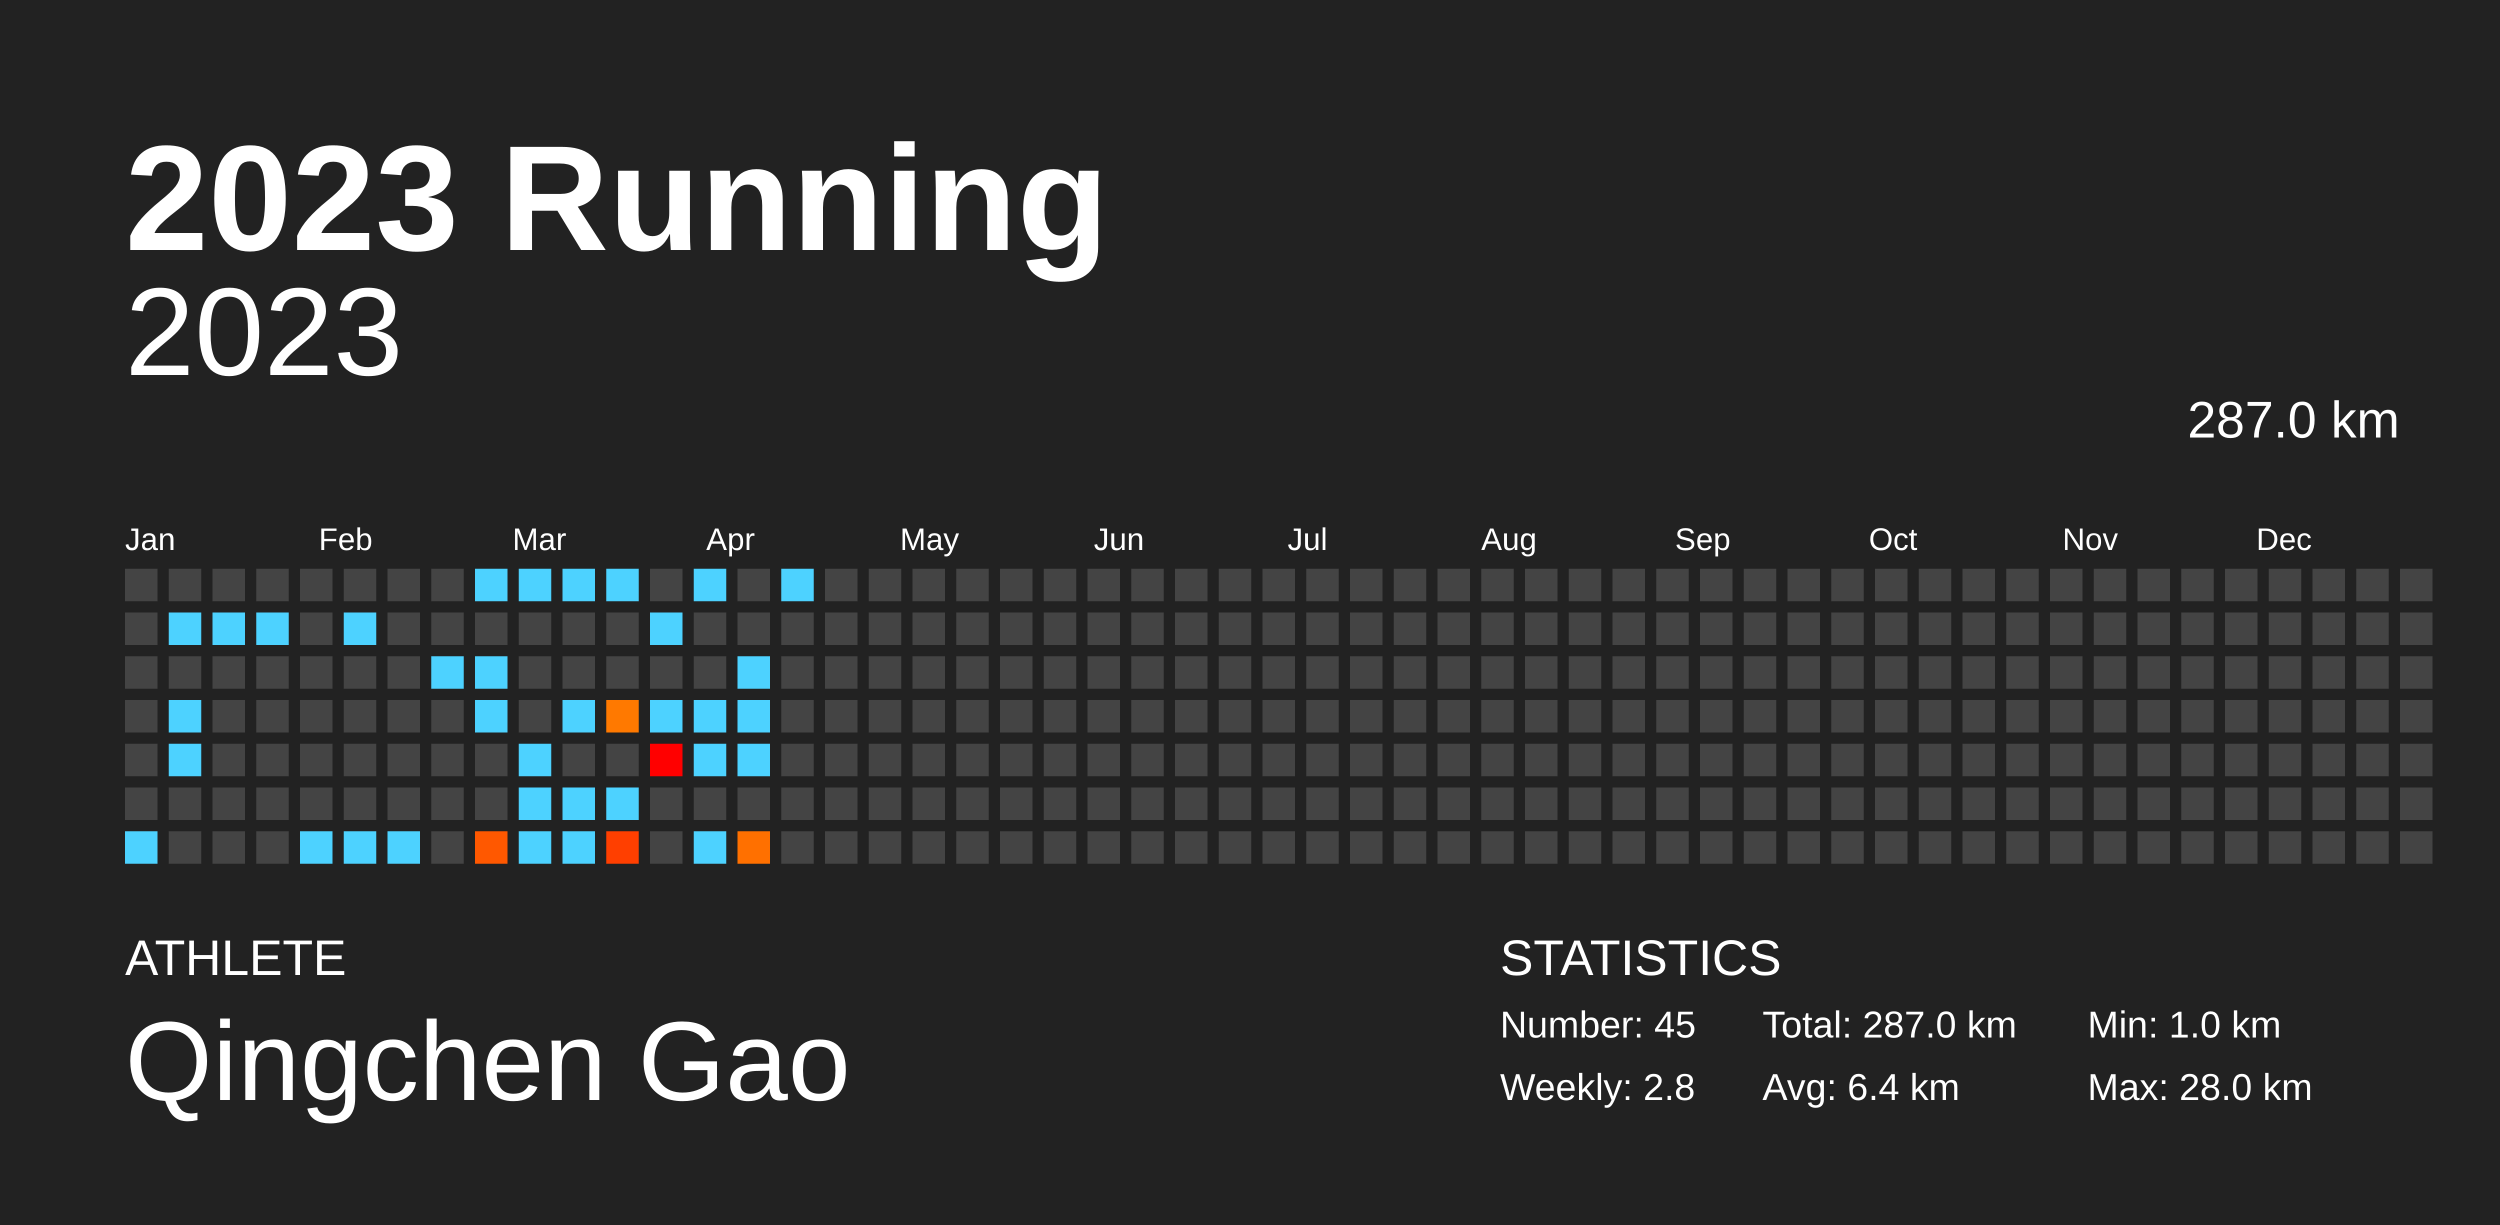
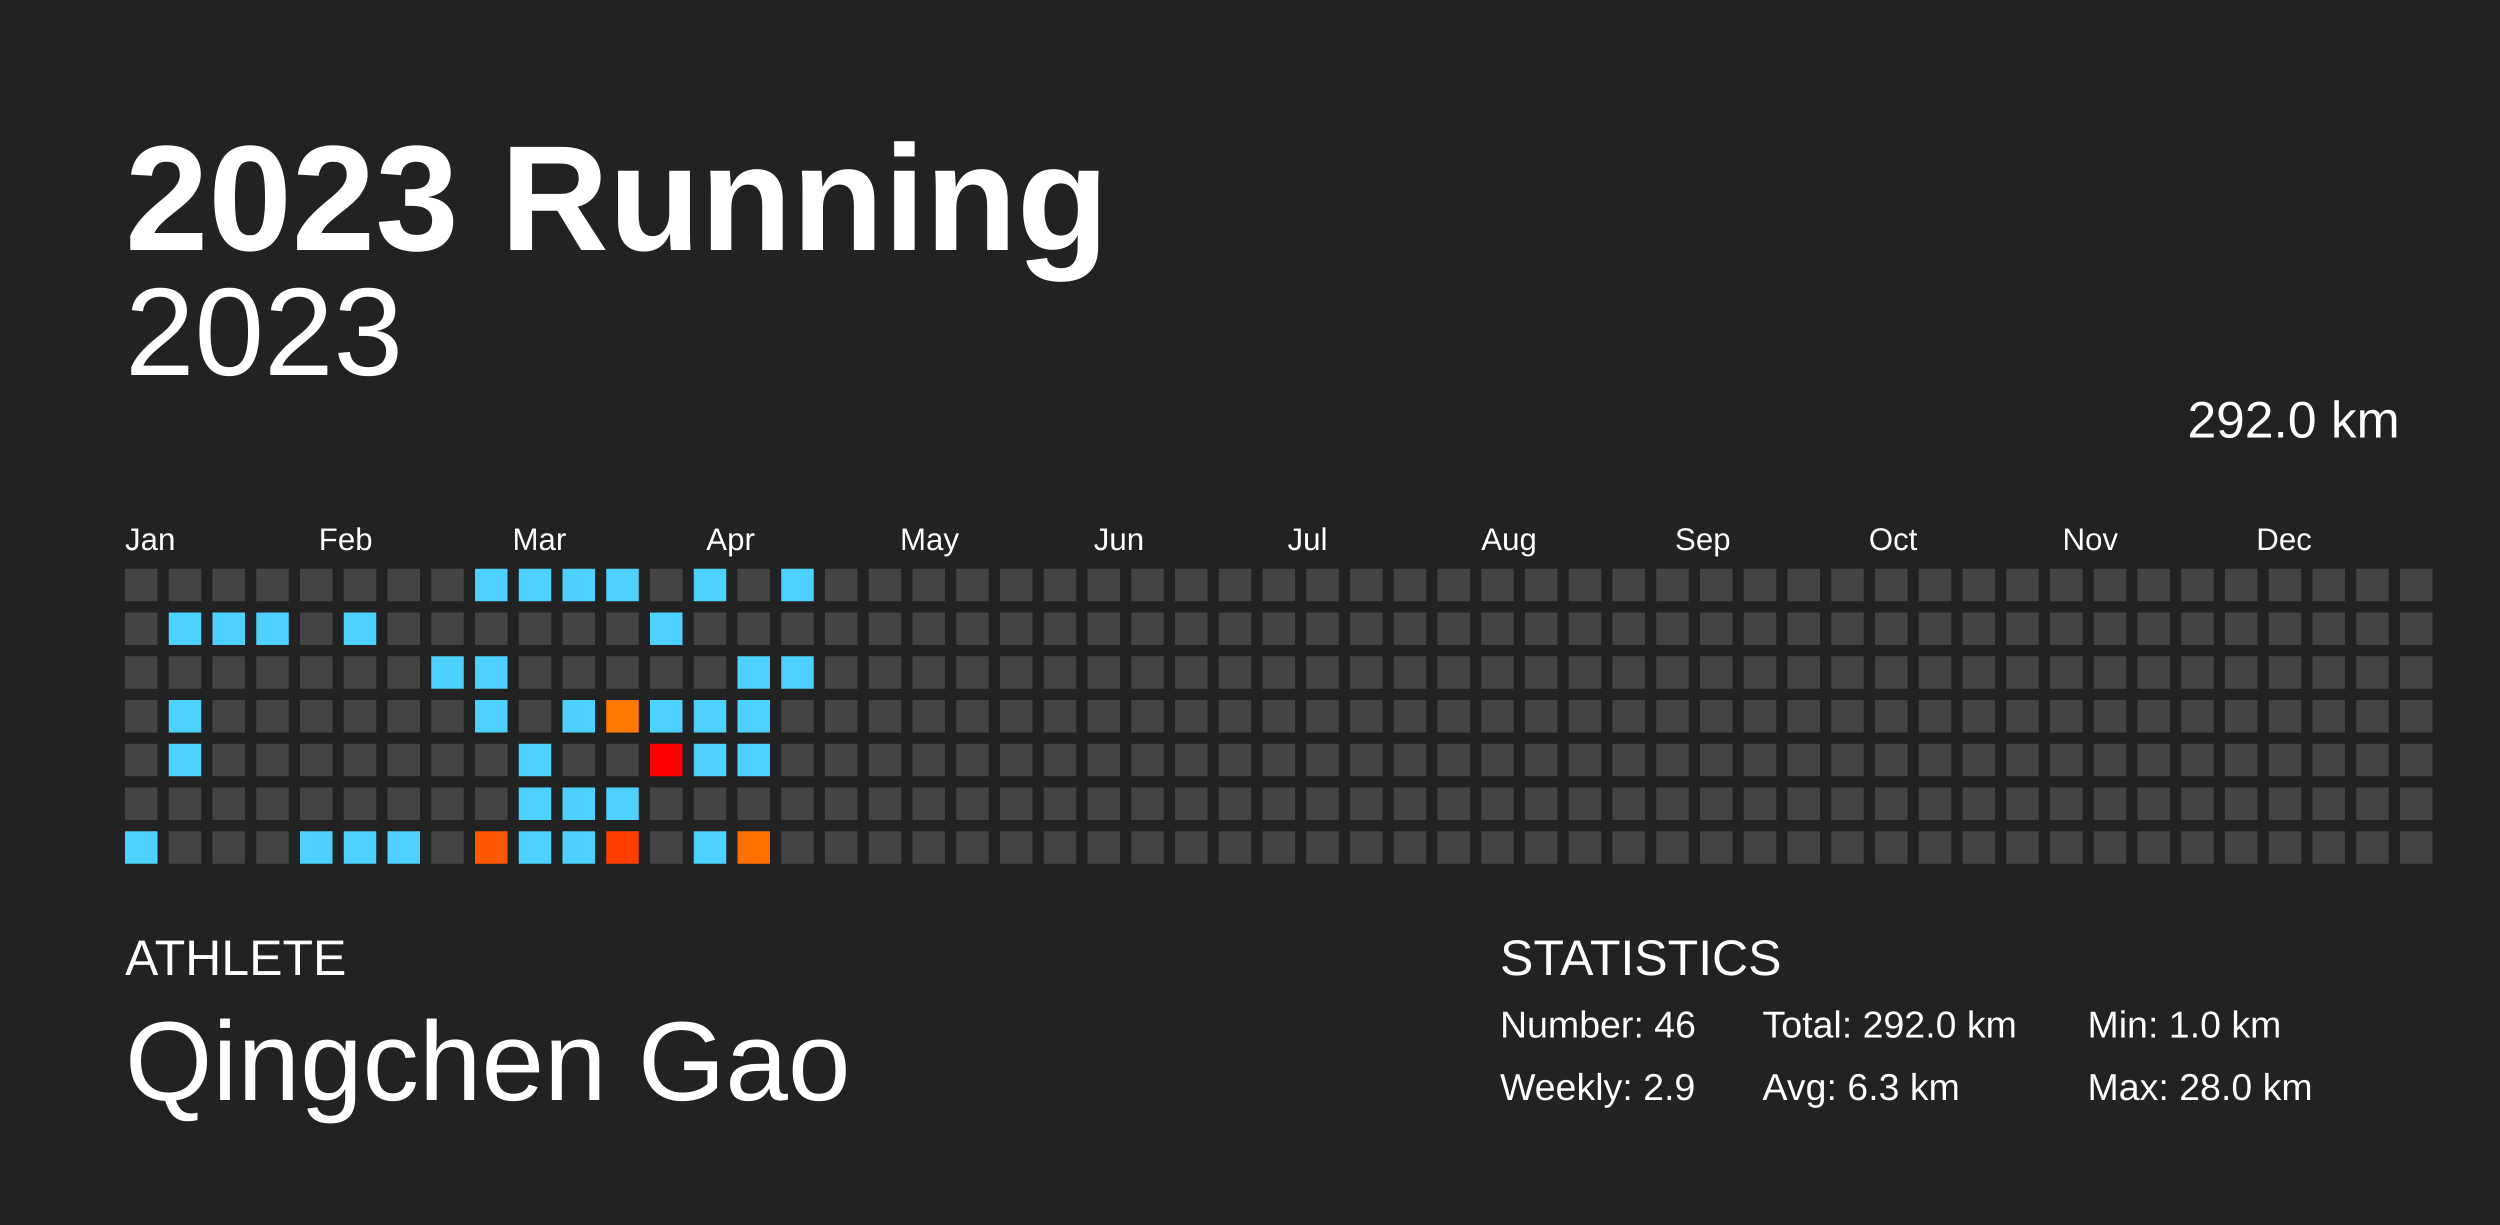
<svg xmlns="http://www.w3.org/2000/svg" baseProfile="full" height="98mm" version="1.1" viewBox="0,0,200,98" width="200mm">
  <defs />
  <rect fill="#222222" height="98" width="200" x="0" y="0" />
  <text fill="#FFFFFF" style="font-size:12px; font-family:Arial; font-weight:bold;" x="10" y="20">2023 Running</text>
  <text fill="#FFFFFF" style="font-size:4px; font-family:Arial" x="10" y="78">ATHLETE</text>
  <text fill="#FFFFFF" style="font-size:9px; font-family:Arial" x="10" y="88">Qingchen Gao</text>
  <text fill="#FFFFFF" style="font-size:4px; font-family:Arial" x="120" y="78">STATISTICS</text>
-   <text fill="#FFFFFF" style="font-size:3px; font-family:Arial" x="120" y="83">Number: 45</text>
-   <text fill="#FFFFFF" style="font-size:3px; font-family:Arial" x="120" y="88">Weekly: 2.8</text>
-   <text fill="#FFFFFF" style="font-size:3px; font-family:Arial" x="141" y="83">Total: 287.0 km</text>
-   <text fill="#FFFFFF" style="font-size:3px; font-family:Arial" x="141" y="88">Avg: 6.4 km</text>
+   <text fill="#FFFFFF" style="font-size:3px; font-family:Arial" x="120" y="83">Number: 46</text>
+   <text fill="#FFFFFF" style="font-size:3px; font-family:Arial" x="120" y="88">Weekly: 2.9</text>
+   <text fill="#FFFFFF" style="font-size:3px; font-family:Arial" x="141" y="83">Total: 292.0 km</text>
+   <text fill="#FFFFFF" style="font-size:3px; font-family:Arial" x="141" y="88">Avg: 6.3 km</text>
  <text fill="#FFFFFF" style="font-size:3px; font-family:Arial" x="167" y="83">Min: 1.0 km</text>
  <text fill="#FFFFFF" style="font-size:3px; font-family:Arial" x="167" y="88">Max: 28.0 km</text>
  <text alignment-baseline="hanging" fill="#FFFFFF" style="font-size:10.0px; font-family:Arial;" x="10" y="30">2023</text>
-   <text alignment-baseline="hanging" fill="#FFFFFF" style="font-size:4.125px; font-family:Arial;" x="175" y="35">287.0 km</text>
+   <text alignment-baseline="hanging" fill="#FFFFFF" style="font-size:4.125px; font-family:Arial;" x="175" y="35">292.0 km</text>
  <text fill="#FFFFFF" style="font-size:2.5px; font-family:Arial" x="10.0" y="44">Jan</text>
  <text fill="#FFFFFF" style="font-size:2.5px; font-family:Arial" x="25.5" y="44">Feb</text>
  <text fill="#FFFFFF" style="font-size:2.5px; font-family:Arial" x="41.0" y="44">Mar</text>
  <text fill="#FFFFFF" style="font-size:2.5px; font-family:Arial" x="56.5" y="44">Apr</text>
  <text fill="#FFFFFF" style="font-size:2.5px; font-family:Arial" x="72.0" y="44">May</text>
  <text fill="#FFFFFF" style="font-size:2.5px; font-family:Arial" x="87.5" y="44">Jun</text>
  <text fill="#FFFFFF" style="font-size:2.5px; font-family:Arial" x="103.0" y="44">Jul</text>
  <text fill="#FFFFFF" style="font-size:2.5px; font-family:Arial" x="118.5" y="44">Aug</text>
  <text fill="#FFFFFF" style="font-size:2.5px; font-family:Arial" x="134.0" y="44">Sep</text>
  <text fill="#FFFFFF" style="font-size:2.5px; font-family:Arial" x="149.5" y="44">Oct</text>
  <text fill="#FFFFFF" style="font-size:2.5px; font-family:Arial" x="165.0" y="44">Nov</text>
  <text fill="#FFFFFF" style="font-size:2.5px; font-family:Arial" x="180.5" y="44">Dec</text>
  <rect fill="#444444" height="2.6" width="2.6" x="10.0" y="45.5" />
  <rect fill="#444444" height="2.6" width="2.6" x="10.0" y="49.0" />
  <rect fill="#444444" height="2.6" width="2.6" x="10.0" y="52.5" />
  <rect fill="#444444" height="2.6" width="2.6" x="10.0" y="56.0" />
  <rect fill="#444444" height="2.6" width="2.6" x="10.0" y="59.5" />
  <rect fill="#444444" height="2.6" width="2.6" x="10.0" y="63.0" />
  <rect fill="#4dd2ff" height="2.6" width="2.6" x="10.0" y="66.5" />
  <rect fill="#444444" height="2.6" width="2.6" x="13.5" y="45.5" />
  <rect fill="#4dd2ff" height="2.6" width="2.6" x="13.5" y="49.0" />
  <rect fill="#444444" height="2.6" width="2.6" x="13.5" y="52.5" />
  <rect fill="#4dd2ff" height="2.6" width="2.6" x="13.5" y="56.0" />
  <rect fill="#4dd2ff" height="2.6" width="2.6" x="13.5" y="59.5" />
  <rect fill="#444444" height="2.6" width="2.6" x="13.5" y="63.0" />
  <rect fill="#444444" height="2.6" width="2.6" x="13.5" y="66.5" />
  <rect fill="#444444" height="2.6" width="2.6" x="17.0" y="45.5" />
  <rect fill="#4dd2ff" height="2.6" width="2.6" x="17.0" y="49.0" />
  <rect fill="#444444" height="2.6" width="2.6" x="17.0" y="52.5" />
  <rect fill="#444444" height="2.6" width="2.6" x="17.0" y="56.0" />
  <rect fill="#444444" height="2.6" width="2.6" x="17.0" y="59.5" />
  <rect fill="#444444" height="2.6" width="2.6" x="17.0" y="63.0" />
  <rect fill="#444444" height="2.6" width="2.6" x="17.0" y="66.5" />
  <rect fill="#444444" height="2.6" width="2.6" x="20.5" y="45.5" />
  <rect fill="#4dd2ff" height="2.6" width="2.6" x="20.5" y="49.0" />
  <rect fill="#444444" height="2.6" width="2.6" x="20.5" y="52.5" />
  <rect fill="#444444" height="2.6" width="2.6" x="20.5" y="56.0" />
  <rect fill="#444444" height="2.6" width="2.6" x="20.5" y="59.5" />
  <rect fill="#444444" height="2.6" width="2.6" x="20.5" y="63.0" />
  <rect fill="#444444" height="2.6" width="2.6" x="20.5" y="66.5" />
  <rect fill="#444444" height="2.6" width="2.6" x="24.0" y="45.5" />
  <rect fill="#444444" height="2.6" width="2.6" x="24.0" y="49.0" />
  <rect fill="#444444" height="2.6" width="2.6" x="24.0" y="52.5" />
  <rect fill="#444444" height="2.6" width="2.6" x="24.0" y="56.0" />
  <rect fill="#444444" height="2.6" width="2.6" x="24.0" y="59.5" />
  <rect fill="#444444" height="2.6" width="2.6" x="24.0" y="63.0" />
  <rect fill="#4dd2ff" height="2.6" width="2.6" x="24.0" y="66.5" />
  <rect fill="#444444" height="2.6" width="2.6" x="27.5" y="45.5" />
  <rect fill="#4dd2ff" height="2.6" width="2.6" x="27.5" y="49.0" />
  <rect fill="#444444" height="2.6" width="2.6" x="27.5" y="52.5" />
  <rect fill="#444444" height="2.6" width="2.6" x="27.5" y="56.0" />
  <rect fill="#444444" height="2.6" width="2.6" x="27.5" y="59.5" />
  <rect fill="#444444" height="2.6" width="2.6" x="27.5" y="63.0" />
  <rect fill="#4dd2ff" height="2.6" width="2.6" x="27.5" y="66.5" />
  <rect fill="#444444" height="2.6" width="2.6" x="31.0" y="45.5" />
  <rect fill="#444444" height="2.6" width="2.6" x="31.0" y="49.0" />
  <rect fill="#444444" height="2.6" width="2.6" x="31.0" y="52.5" />
  <rect fill="#444444" height="2.6" width="2.6" x="31.0" y="56.0" />
  <rect fill="#444444" height="2.6" width="2.6" x="31.0" y="59.5" />
  <rect fill="#444444" height="2.6" width="2.6" x="31.0" y="63.0" />
  <rect fill="#4dd2ff" height="2.6" width="2.6" x="31.0" y="66.5" />
  <rect fill="#444444" height="2.6" width="2.6" x="34.5" y="45.5" />
  <rect fill="#444444" height="2.6" width="2.6" x="34.5" y="49.0" />
  <rect fill="#4dd2ff" height="2.6" width="2.6" x="34.5" y="52.5" />
  <rect fill="#444444" height="2.6" width="2.6" x="34.5" y="56.0" />
  <rect fill="#444444" height="2.6" width="2.6" x="34.5" y="59.5" />
  <rect fill="#444444" height="2.6" width="2.6" x="34.5" y="63.0" />
  <rect fill="#444444" height="2.6" width="2.6" x="34.5" y="66.5" />
  <rect fill="#4dd2ff" height="2.6" width="2.6" x="38.0" y="45.5" />
  <rect fill="#444444" height="2.6" width="2.6" x="38.0" y="49.0" />
  <rect fill="#4dd2ff" height="2.6" width="2.6" x="38.0" y="52.5" />
  <rect fill="#4dd2ff" height="2.6" width="2.6" x="38.0" y="56.0" />
  <rect fill="#444444" height="2.6" width="2.6" x="38.0" y="59.5" />
  <rect fill="#444444" height="2.6" width="2.6" x="38.0" y="63.0" />
  <rect fill="#ff5800" height="2.6" width="2.6" x="38.0" y="66.5" />
  <rect fill="#4dd2ff" height="2.6" width="2.6" x="41.5" y="45.5" />
  <rect fill="#444444" height="2.6" width="2.6" x="41.5" y="49.0" />
  <rect fill="#444444" height="2.6" width="2.6" x="41.5" y="52.5" />
  <rect fill="#444444" height="2.6" width="2.6" x="41.5" y="56.0" />
  <rect fill="#4dd2ff" height="2.6" width="2.6" x="41.5" y="59.5" />
  <rect fill="#4dd2ff" height="2.6" width="2.6" x="41.5" y="63.0" />
  <rect fill="#4dd2ff" height="2.6" width="2.6" x="41.5" y="66.5" />
  <rect fill="#4dd2ff" height="2.6" width="2.6" x="45.0" y="45.5" />
  <rect fill="#444444" height="2.6" width="2.6" x="45.0" y="49.0" />
  <rect fill="#444444" height="2.6" width="2.6" x="45.0" y="52.5" />
  <rect fill="#4dd2ff" height="2.6" width="2.6" x="45.0" y="56.0" />
  <rect fill="#444444" height="2.6" width="2.6" x="45.0" y="59.5" />
  <rect fill="#4dd2ff" height="2.6" width="2.6" x="45.0" y="63.0" />
  <rect fill="#4dd2ff" height="2.6" width="2.6" x="45.0" y="66.5" />
  <rect fill="#4dd2ff" height="2.6" width="2.6" x="48.5" y="45.5" />
  <rect fill="#444444" height="2.6" width="2.6" x="48.5" y="49.0" />
  <rect fill="#444444" height="2.6" width="2.6" x="48.5" y="52.5" />
  <rect fill="#ff7900" height="2.6" width="2.6" x="48.5" y="56.0" />
  <rect fill="#444444" height="2.6" width="2.6" x="48.5" y="59.5" />
  <rect fill="#4dd2ff" height="2.6" width="2.6" x="48.5" y="63.0" />
  <rect fill="#ff3f00" height="2.6" width="2.6" x="48.5" y="66.5" />
  <rect fill="#444444" height="2.6" width="2.6" x="52.0" y="45.5" />
  <rect fill="#4dd2ff" height="2.6" width="2.6" x="52.0" y="49.0" />
  <rect fill="#444444" height="2.6" width="2.6" x="52.0" y="52.5" />
  <rect fill="#4dd2ff" height="2.6" width="2.6" x="52.0" y="56.0" />
  <rect fill="#ff0000" height="2.6" width="2.6" x="52.0" y="59.5" />
  <rect fill="#444444" height="2.6" width="2.6" x="52.0" y="63.0" />
  <rect fill="#444444" height="2.6" width="2.6" x="52.0" y="66.5" />
  <rect fill="#4dd2ff" height="2.6" width="2.6" x="55.5" y="45.5" />
  <rect fill="#444444" height="2.6" width="2.6" x="55.5" y="49.0" />
  <rect fill="#444444" height="2.6" width="2.6" x="55.5" y="52.5" />
  <rect fill="#4dd2ff" height="2.6" width="2.6" x="55.5" y="56.0" />
  <rect fill="#4dd2ff" height="2.6" width="2.6" x="55.5" y="59.5" />
  <rect fill="#444444" height="2.6" width="2.6" x="55.5" y="63.0" />
  <rect fill="#4dd2ff" height="2.6" width="2.6" x="55.5" y="66.5" />
  <rect fill="#444444" height="2.6" width="2.6" x="59.0" y="45.5" />
  <rect fill="#444444" height="2.6" width="2.6" x="59.0" y="49.0" />
  <rect fill="#4dd2ff" height="2.6" width="2.6" x="59.0" y="52.5" />
  <rect fill="#4dd2ff" height="2.6" width="2.6" x="59.0" y="56.0" />
  <rect fill="#4dd2ff" height="2.6" width="2.6" x="59.0" y="59.5" />
  <rect fill="#444444" height="2.6" width="2.6" x="59.0" y="63.0" />
  <rect fill="#ff7000" height="2.6" width="2.6" x="59.0" y="66.5" />
  <rect fill="#4dd2ff" height="2.6" width="2.6" x="62.5" y="45.5" />
  <rect fill="#444444" height="2.6" width="2.6" x="62.5" y="49.0" />
-   <rect fill="#444444" height="2.6" width="2.6" x="62.5" y="52.5" />
+   <rect fill="#4dd2ff" height="2.6" width="2.6" x="62.5" y="52.5" />
  <rect fill="#444444" height="2.6" width="2.6" x="62.5" y="56.0" />
  <rect fill="#444444" height="2.6" width="2.6" x="62.5" y="59.5" />
  <rect fill="#444444" height="2.6" width="2.6" x="62.5" y="63.0" />
  <rect fill="#444444" height="2.6" width="2.6" x="62.5" y="66.5" />
  <rect fill="#444444" height="2.6" width="2.6" x="66.0" y="45.5" />
  <rect fill="#444444" height="2.6" width="2.6" x="66.0" y="49.0" />
  <rect fill="#444444" height="2.6" width="2.6" x="66.0" y="52.5" />
  <rect fill="#444444" height="2.6" width="2.6" x="66.0" y="56.0" />
  <rect fill="#444444" height="2.6" width="2.6" x="66.0" y="59.5" />
  <rect fill="#444444" height="2.6" width="2.6" x="66.0" y="63.0" />
  <rect fill="#444444" height="2.6" width="2.6" x="66.0" y="66.5" />
  <rect fill="#444444" height="2.6" width="2.6" x="69.5" y="45.5" />
  <rect fill="#444444" height="2.6" width="2.6" x="69.5" y="49.0" />
  <rect fill="#444444" height="2.6" width="2.6" x="69.5" y="52.5" />
  <rect fill="#444444" height="2.6" width="2.6" x="69.5" y="56.0" />
  <rect fill="#444444" height="2.6" width="2.6" x="69.5" y="59.5" />
  <rect fill="#444444" height="2.6" width="2.6" x="69.5" y="63.0" />
  <rect fill="#444444" height="2.6" width="2.6" x="69.5" y="66.5" />
  <rect fill="#444444" height="2.6" width="2.6" x="73.0" y="45.5" />
  <rect fill="#444444" height="2.6" width="2.6" x="73.0" y="49.0" />
  <rect fill="#444444" height="2.6" width="2.6" x="73.0" y="52.5" />
  <rect fill="#444444" height="2.6" width="2.6" x="73.0" y="56.0" />
  <rect fill="#444444" height="2.6" width="2.6" x="73.0" y="59.5" />
  <rect fill="#444444" height="2.6" width="2.6" x="73.0" y="63.0" />
  <rect fill="#444444" height="2.6" width="2.6" x="73.0" y="66.5" />
  <rect fill="#444444" height="2.6" width="2.6" x="76.5" y="45.5" />
  <rect fill="#444444" height="2.6" width="2.6" x="76.5" y="49.0" />
  <rect fill="#444444" height="2.6" width="2.6" x="76.5" y="52.5" />
  <rect fill="#444444" height="2.6" width="2.6" x="76.5" y="56.0" />
  <rect fill="#444444" height="2.6" width="2.6" x="76.5" y="59.5" />
  <rect fill="#444444" height="2.6" width="2.6" x="76.5" y="63.0" />
  <rect fill="#444444" height="2.6" width="2.6" x="76.5" y="66.5" />
  <rect fill="#444444" height="2.6" width="2.6" x="80.0" y="45.5" />
  <rect fill="#444444" height="2.6" width="2.6" x="80.0" y="49.0" />
  <rect fill="#444444" height="2.6" width="2.6" x="80.0" y="52.5" />
  <rect fill="#444444" height="2.6" width="2.6" x="80.0" y="56.0" />
  <rect fill="#444444" height="2.6" width="2.6" x="80.0" y="59.5" />
  <rect fill="#444444" height="2.6" width="2.6" x="80.0" y="63.0" />
  <rect fill="#444444" height="2.6" width="2.6" x="80.0" y="66.5" />
  <rect fill="#444444" height="2.6" width="2.6" x="83.5" y="45.5" />
  <rect fill="#444444" height="2.6" width="2.6" x="83.5" y="49.0" />
  <rect fill="#444444" height="2.6" width="2.6" x="83.5" y="52.5" />
  <rect fill="#444444" height="2.6" width="2.6" x="83.5" y="56.0" />
  <rect fill="#444444" height="2.6" width="2.6" x="83.5" y="59.5" />
  <rect fill="#444444" height="2.6" width="2.6" x="83.5" y="63.0" />
  <rect fill="#444444" height="2.6" width="2.6" x="83.5" y="66.5" />
  <rect fill="#444444" height="2.6" width="2.6" x="87.0" y="45.5" />
  <rect fill="#444444" height="2.6" width="2.6" x="87.0" y="49.0" />
  <rect fill="#444444" height="2.6" width="2.6" x="87.0" y="52.5" />
  <rect fill="#444444" height="2.6" width="2.6" x="87.0" y="56.0" />
  <rect fill="#444444" height="2.6" width="2.6" x="87.0" y="59.5" />
  <rect fill="#444444" height="2.6" width="2.6" x="87.0" y="63.0" />
  <rect fill="#444444" height="2.6" width="2.6" x="87.0" y="66.5" />
  <rect fill="#444444" height="2.6" width="2.6" x="90.5" y="45.5" />
  <rect fill="#444444" height="2.6" width="2.6" x="90.5" y="49.0" />
  <rect fill="#444444" height="2.6" width="2.6" x="90.5" y="52.5" />
  <rect fill="#444444" height="2.6" width="2.6" x="90.5" y="56.0" />
  <rect fill="#444444" height="2.6" width="2.6" x="90.5" y="59.5" />
  <rect fill="#444444" height="2.6" width="2.6" x="90.5" y="63.0" />
  <rect fill="#444444" height="2.6" width="2.6" x="90.5" y="66.5" />
  <rect fill="#444444" height="2.6" width="2.6" x="94.0" y="45.5" />
  <rect fill="#444444" height="2.6" width="2.6" x="94.0" y="49.0" />
  <rect fill="#444444" height="2.6" width="2.6" x="94.0" y="52.5" />
  <rect fill="#444444" height="2.6" width="2.6" x="94.0" y="56.0" />
  <rect fill="#444444" height="2.6" width="2.6" x="94.0" y="59.5" />
  <rect fill="#444444" height="2.6" width="2.6" x="94.0" y="63.0" />
  <rect fill="#444444" height="2.6" width="2.6" x="94.0" y="66.5" />
  <rect fill="#444444" height="2.6" width="2.6" x="97.5" y="45.5" />
  <rect fill="#444444" height="2.6" width="2.6" x="97.5" y="49.0" />
  <rect fill="#444444" height="2.6" width="2.6" x="97.5" y="52.5" />
  <rect fill="#444444" height="2.6" width="2.6" x="97.5" y="56.0" />
  <rect fill="#444444" height="2.6" width="2.6" x="97.5" y="59.5" />
  <rect fill="#444444" height="2.6" width="2.6" x="97.5" y="63.0" />
  <rect fill="#444444" height="2.6" width="2.6" x="97.5" y="66.5" />
  <rect fill="#444444" height="2.6" width="2.6" x="101.0" y="45.5" />
  <rect fill="#444444" height="2.6" width="2.6" x="101.0" y="49.0" />
  <rect fill="#444444" height="2.6" width="2.6" x="101.0" y="52.5" />
  <rect fill="#444444" height="2.6" width="2.6" x="101.0" y="56.0" />
  <rect fill="#444444" height="2.6" width="2.6" x="101.0" y="59.5" />
  <rect fill="#444444" height="2.6" width="2.6" x="101.0" y="63.0" />
  <rect fill="#444444" height="2.6" width="2.6" x="101.0" y="66.5" />
  <rect fill="#444444" height="2.6" width="2.6" x="104.5" y="45.5" />
  <rect fill="#444444" height="2.6" width="2.6" x="104.5" y="49.0" />
  <rect fill="#444444" height="2.6" width="2.6" x="104.5" y="52.5" />
  <rect fill="#444444" height="2.6" width="2.6" x="104.5" y="56.0" />
  <rect fill="#444444" height="2.6" width="2.6" x="104.5" y="59.5" />
  <rect fill="#444444" height="2.6" width="2.6" x="104.5" y="63.0" />
  <rect fill="#444444" height="2.6" width="2.6" x="104.5" y="66.5" />
  <rect fill="#444444" height="2.6" width="2.6" x="108.0" y="45.5" />
  <rect fill="#444444" height="2.6" width="2.6" x="108.0" y="49.0" />
  <rect fill="#444444" height="2.6" width="2.6" x="108.0" y="52.5" />
  <rect fill="#444444" height="2.6" width="2.6" x="108.0" y="56.0" />
  <rect fill="#444444" height="2.6" width="2.6" x="108.0" y="59.5" />
  <rect fill="#444444" height="2.6" width="2.6" x="108.0" y="63.0" />
  <rect fill="#444444" height="2.6" width="2.6" x="108.0" y="66.5" />
  <rect fill="#444444" height="2.6" width="2.6" x="111.5" y="45.5" />
  <rect fill="#444444" height="2.6" width="2.6" x="111.5" y="49.0" />
  <rect fill="#444444" height="2.6" width="2.6" x="111.5" y="52.5" />
  <rect fill="#444444" height="2.6" width="2.6" x="111.5" y="56.0" />
  <rect fill="#444444" height="2.6" width="2.6" x="111.5" y="59.5" />
  <rect fill="#444444" height="2.6" width="2.6" x="111.5" y="63.0" />
  <rect fill="#444444" height="2.6" width="2.6" x="111.5" y="66.5" />
  <rect fill="#444444" height="2.6" width="2.6" x="115.0" y="45.5" />
  <rect fill="#444444" height="2.6" width="2.6" x="115.0" y="49.0" />
  <rect fill="#444444" height="2.6" width="2.6" x="115.0" y="52.5" />
  <rect fill="#444444" height="2.6" width="2.6" x="115.0" y="56.0" />
  <rect fill="#444444" height="2.6" width="2.6" x="115.0" y="59.5" />
  <rect fill="#444444" height="2.6" width="2.6" x="115.0" y="63.0" />
  <rect fill="#444444" height="2.6" width="2.6" x="115.0" y="66.5" />
  <rect fill="#444444" height="2.6" width="2.6" x="118.5" y="45.5" />
  <rect fill="#444444" height="2.6" width="2.6" x="118.5" y="49.0" />
  <rect fill="#444444" height="2.6" width="2.6" x="118.5" y="52.5" />
  <rect fill="#444444" height="2.6" width="2.6" x="118.5" y="56.0" />
  <rect fill="#444444" height="2.6" width="2.6" x="118.5" y="59.5" />
  <rect fill="#444444" height="2.6" width="2.6" x="118.5" y="63.0" />
  <rect fill="#444444" height="2.6" width="2.6" x="118.5" y="66.5" />
  <rect fill="#444444" height="2.6" width="2.6" x="122.0" y="45.5" />
  <rect fill="#444444" height="2.6" width="2.6" x="122.0" y="49.0" />
  <rect fill="#444444" height="2.6" width="2.6" x="122.0" y="52.5" />
  <rect fill="#444444" height="2.6" width="2.6" x="122.0" y="56.0" />
  <rect fill="#444444" height="2.6" width="2.6" x="122.0" y="59.5" />
  <rect fill="#444444" height="2.6" width="2.6" x="122.0" y="63.0" />
  <rect fill="#444444" height="2.6" width="2.6" x="122.0" y="66.5" />
  <rect fill="#444444" height="2.6" width="2.6" x="125.5" y="45.5" />
  <rect fill="#444444" height="2.6" width="2.6" x="125.5" y="49.0" />
  <rect fill="#444444" height="2.6" width="2.6" x="125.5" y="52.5" />
  <rect fill="#444444" height="2.6" width="2.6" x="125.5" y="56.0" />
  <rect fill="#444444" height="2.6" width="2.6" x="125.5" y="59.5" />
  <rect fill="#444444" height="2.6" width="2.6" x="125.5" y="63.0" />
  <rect fill="#444444" height="2.6" width="2.6" x="125.5" y="66.5" />
  <rect fill="#444444" height="2.6" width="2.6" x="129.0" y="45.5" />
  <rect fill="#444444" height="2.6" width="2.6" x="129.0" y="49.0" />
  <rect fill="#444444" height="2.6" width="2.6" x="129.0" y="52.5" />
  <rect fill="#444444" height="2.6" width="2.6" x="129.0" y="56.0" />
  <rect fill="#444444" height="2.6" width="2.6" x="129.0" y="59.5" />
  <rect fill="#444444" height="2.6" width="2.6" x="129.0" y="63.0" />
  <rect fill="#444444" height="2.6" width="2.6" x="129.0" y="66.5" />
  <rect fill="#444444" height="2.6" width="2.6" x="132.5" y="45.5" />
  <rect fill="#444444" height="2.6" width="2.6" x="132.5" y="49.0" />
  <rect fill="#444444" height="2.6" width="2.6" x="132.5" y="52.5" />
  <rect fill="#444444" height="2.6" width="2.6" x="132.5" y="56.0" />
  <rect fill="#444444" height="2.6" width="2.6" x="132.5" y="59.5" />
  <rect fill="#444444" height="2.6" width="2.6" x="132.5" y="63.0" />
  <rect fill="#444444" height="2.6" width="2.6" x="132.5" y="66.5" />
  <rect fill="#444444" height="2.6" width="2.6" x="136.0" y="45.5" />
  <rect fill="#444444" height="2.6" width="2.6" x="136.0" y="49.0" />
  <rect fill="#444444" height="2.6" width="2.6" x="136.0" y="52.5" />
  <rect fill="#444444" height="2.6" width="2.6" x="136.0" y="56.0" />
  <rect fill="#444444" height="2.6" width="2.6" x="136.0" y="59.5" />
  <rect fill="#444444" height="2.6" width="2.6" x="136.0" y="63.0" />
  <rect fill="#444444" height="2.6" width="2.6" x="136.0" y="66.5" />
  <rect fill="#444444" height="2.6" width="2.6" x="139.5" y="45.5" />
  <rect fill="#444444" height="2.6" width="2.6" x="139.5" y="49.0" />
  <rect fill="#444444" height="2.6" width="2.6" x="139.5" y="52.5" />
  <rect fill="#444444" height="2.6" width="2.6" x="139.5" y="56.0" />
  <rect fill="#444444" height="2.6" width="2.6" x="139.5" y="59.5" />
  <rect fill="#444444" height="2.6" width="2.6" x="139.5" y="63.0" />
  <rect fill="#444444" height="2.6" width="2.6" x="139.5" y="66.5" />
  <rect fill="#444444" height="2.6" width="2.6" x="143.0" y="45.5" />
  <rect fill="#444444" height="2.6" width="2.6" x="143.0" y="49.0" />
  <rect fill="#444444" height="2.6" width="2.6" x="143.0" y="52.5" />
  <rect fill="#444444" height="2.6" width="2.6" x="143.0" y="56.0" />
  <rect fill="#444444" height="2.6" width="2.6" x="143.0" y="59.5" />
  <rect fill="#444444" height="2.6" width="2.6" x="143.0" y="63.0" />
  <rect fill="#444444" height="2.6" width="2.6" x="143.0" y="66.5" />
  <rect fill="#444444" height="2.6" width="2.6" x="146.5" y="45.5" />
  <rect fill="#444444" height="2.6" width="2.6" x="146.5" y="49.0" />
  <rect fill="#444444" height="2.6" width="2.6" x="146.5" y="52.5" />
  <rect fill="#444444" height="2.6" width="2.6" x="146.5" y="56.0" />
  <rect fill="#444444" height="2.6" width="2.6" x="146.5" y="59.5" />
  <rect fill="#444444" height="2.6" width="2.6" x="146.5" y="63.0" />
  <rect fill="#444444" height="2.6" width="2.6" x="146.5" y="66.5" />
  <rect fill="#444444" height="2.6" width="2.6" x="150.0" y="45.5" />
  <rect fill="#444444" height="2.6" width="2.6" x="150.0" y="49.0" />
  <rect fill="#444444" height="2.6" width="2.6" x="150.0" y="52.5" />
  <rect fill="#444444" height="2.6" width="2.6" x="150.0" y="56.0" />
  <rect fill="#444444" height="2.6" width="2.6" x="150.0" y="59.5" />
  <rect fill="#444444" height="2.6" width="2.6" x="150.0" y="63.0" />
  <rect fill="#444444" height="2.6" width="2.6" x="150.0" y="66.5" />
  <rect fill="#444444" height="2.6" width="2.6" x="153.5" y="45.5" />
  <rect fill="#444444" height="2.6" width="2.6" x="153.5" y="49.0" />
  <rect fill="#444444" height="2.6" width="2.6" x="153.5" y="52.5" />
  <rect fill="#444444" height="2.6" width="2.6" x="153.5" y="56.0" />
  <rect fill="#444444" height="2.6" width="2.6" x="153.5" y="59.5" />
  <rect fill="#444444" height="2.6" width="2.6" x="153.5" y="63.0" />
  <rect fill="#444444" height="2.6" width="2.6" x="153.5" y="66.5" />
  <rect fill="#444444" height="2.6" width="2.6" x="157.0" y="45.5" />
  <rect fill="#444444" height="2.6" width="2.6" x="157.0" y="49.0" />
  <rect fill="#444444" height="2.6" width="2.6" x="157.0" y="52.5" />
  <rect fill="#444444" height="2.6" width="2.6" x="157.0" y="56.0" />
  <rect fill="#444444" height="2.6" width="2.6" x="157.0" y="59.5" />
  <rect fill="#444444" height="2.6" width="2.6" x="157.0" y="63.0" />
  <rect fill="#444444" height="2.6" width="2.6" x="157.0" y="66.5" />
  <rect fill="#444444" height="2.6" width="2.6" x="160.5" y="45.5" />
  <rect fill="#444444" height="2.6" width="2.6" x="160.5" y="49.0" />
  <rect fill="#444444" height="2.6" width="2.6" x="160.5" y="52.5" />
  <rect fill="#444444" height="2.6" width="2.6" x="160.5" y="56.0" />
  <rect fill="#444444" height="2.6" width="2.6" x="160.5" y="59.5" />
  <rect fill="#444444" height="2.6" width="2.6" x="160.5" y="63.0" />
  <rect fill="#444444" height="2.6" width="2.6" x="160.5" y="66.5" />
  <rect fill="#444444" height="2.6" width="2.6" x="164.0" y="45.5" />
  <rect fill="#444444" height="2.6" width="2.6" x="164.0" y="49.0" />
  <rect fill="#444444" height="2.6" width="2.6" x="164.0" y="52.5" />
  <rect fill="#444444" height="2.6" width="2.6" x="164.0" y="56.0" />
  <rect fill="#444444" height="2.6" width="2.6" x="164.0" y="59.5" />
  <rect fill="#444444" height="2.6" width="2.6" x="164.0" y="63.0" />
  <rect fill="#444444" height="2.6" width="2.6" x="164.0" y="66.5" />
  <rect fill="#444444" height="2.6" width="2.6" x="167.5" y="45.5" />
  <rect fill="#444444" height="2.6" width="2.6" x="167.5" y="49.0" />
  <rect fill="#444444" height="2.6" width="2.6" x="167.5" y="52.5" />
  <rect fill="#444444" height="2.6" width="2.6" x="167.5" y="56.0" />
  <rect fill="#444444" height="2.6" width="2.6" x="167.5" y="59.5" />
  <rect fill="#444444" height="2.6" width="2.6" x="167.5" y="63.0" />
  <rect fill="#444444" height="2.6" width="2.6" x="167.5" y="66.5" />
  <rect fill="#444444" height="2.6" width="2.6" x="171.0" y="45.5" />
  <rect fill="#444444" height="2.6" width="2.6" x="171.0" y="49.0" />
  <rect fill="#444444" height="2.6" width="2.6" x="171.0" y="52.5" />
  <rect fill="#444444" height="2.6" width="2.6" x="171.0" y="56.0" />
  <rect fill="#444444" height="2.6" width="2.6" x="171.0" y="59.5" />
  <rect fill="#444444" height="2.6" width="2.6" x="171.0" y="63.0" />
  <rect fill="#444444" height="2.6" width="2.6" x="171.0" y="66.5" />
  <rect fill="#444444" height="2.6" width="2.6" x="174.5" y="45.5" />
  <rect fill="#444444" height="2.6" width="2.6" x="174.5" y="49.0" />
  <rect fill="#444444" height="2.6" width="2.6" x="174.5" y="52.5" />
  <rect fill="#444444" height="2.6" width="2.6" x="174.5" y="56.0" />
  <rect fill="#444444" height="2.6" width="2.6" x="174.5" y="59.5" />
  <rect fill="#444444" height="2.6" width="2.6" x="174.5" y="63.0" />
  <rect fill="#444444" height="2.6" width="2.6" x="174.5" y="66.5" />
  <rect fill="#444444" height="2.6" width="2.6" x="178.0" y="45.5" />
  <rect fill="#444444" height="2.6" width="2.6" x="178.0" y="49.0" />
  <rect fill="#444444" height="2.6" width="2.6" x="178.0" y="52.5" />
  <rect fill="#444444" height="2.6" width="2.6" x="178.0" y="56.0" />
  <rect fill="#444444" height="2.6" width="2.6" x="178.0" y="59.5" />
  <rect fill="#444444" height="2.6" width="2.6" x="178.0" y="63.0" />
  <rect fill="#444444" height="2.6" width="2.6" x="178.0" y="66.5" />
  <rect fill="#444444" height="2.6" width="2.6" x="181.5" y="45.5" />
  <rect fill="#444444" height="2.6" width="2.6" x="181.5" y="49.0" />
  <rect fill="#444444" height="2.6" width="2.6" x="181.5" y="52.5" />
  <rect fill="#444444" height="2.6" width="2.6" x="181.5" y="56.0" />
  <rect fill="#444444" height="2.6" width="2.6" x="181.5" y="59.5" />
  <rect fill="#444444" height="2.6" width="2.6" x="181.5" y="63.0" />
  <rect fill="#444444" height="2.6" width="2.6" x="181.5" y="66.5" />
  <rect fill="#444444" height="2.6" width="2.6" x="185.0" y="45.5" />
  <rect fill="#444444" height="2.6" width="2.6" x="185.0" y="49.0" />
  <rect fill="#444444" height="2.6" width="2.6" x="185.0" y="52.5" />
  <rect fill="#444444" height="2.6" width="2.6" x="185.0" y="56.0" />
  <rect fill="#444444" height="2.6" width="2.6" x="185.0" y="59.5" />
  <rect fill="#444444" height="2.6" width="2.6" x="185.0" y="63.0" />
  <rect fill="#444444" height="2.6" width="2.6" x="185.0" y="66.5" />
  <rect fill="#444444" height="2.6" width="2.6" x="188.5" y="45.5" />
  <rect fill="#444444" height="2.6" width="2.6" x="188.5" y="49.0" />
  <rect fill="#444444" height="2.6" width="2.6" x="188.5" y="52.5" />
  <rect fill="#444444" height="2.6" width="2.6" x="188.5" y="56.0" />
  <rect fill="#444444" height="2.6" width="2.6" x="188.5" y="59.5" />
  <rect fill="#444444" height="2.6" width="2.6" x="188.5" y="63.0" />
  <rect fill="#444444" height="2.6" width="2.6" x="188.5" y="66.5" />
  <rect fill="#444444" height="2.6" width="2.6" x="192.0" y="45.5" />
  <rect fill="#444444" height="2.6" width="2.6" x="192.0" y="49.0" />
  <rect fill="#444444" height="2.6" width="2.6" x="192.0" y="52.5" />
  <rect fill="#444444" height="2.6" width="2.6" x="192.0" y="56.0" />
  <rect fill="#444444" height="2.6" width="2.6" x="192.0" y="59.5" />
  <rect fill="#444444" height="2.6" width="2.6" x="192.0" y="63.0" />
  <rect fill="#444444" height="2.6" width="2.6" x="192.0" y="66.5" />
</svg>
